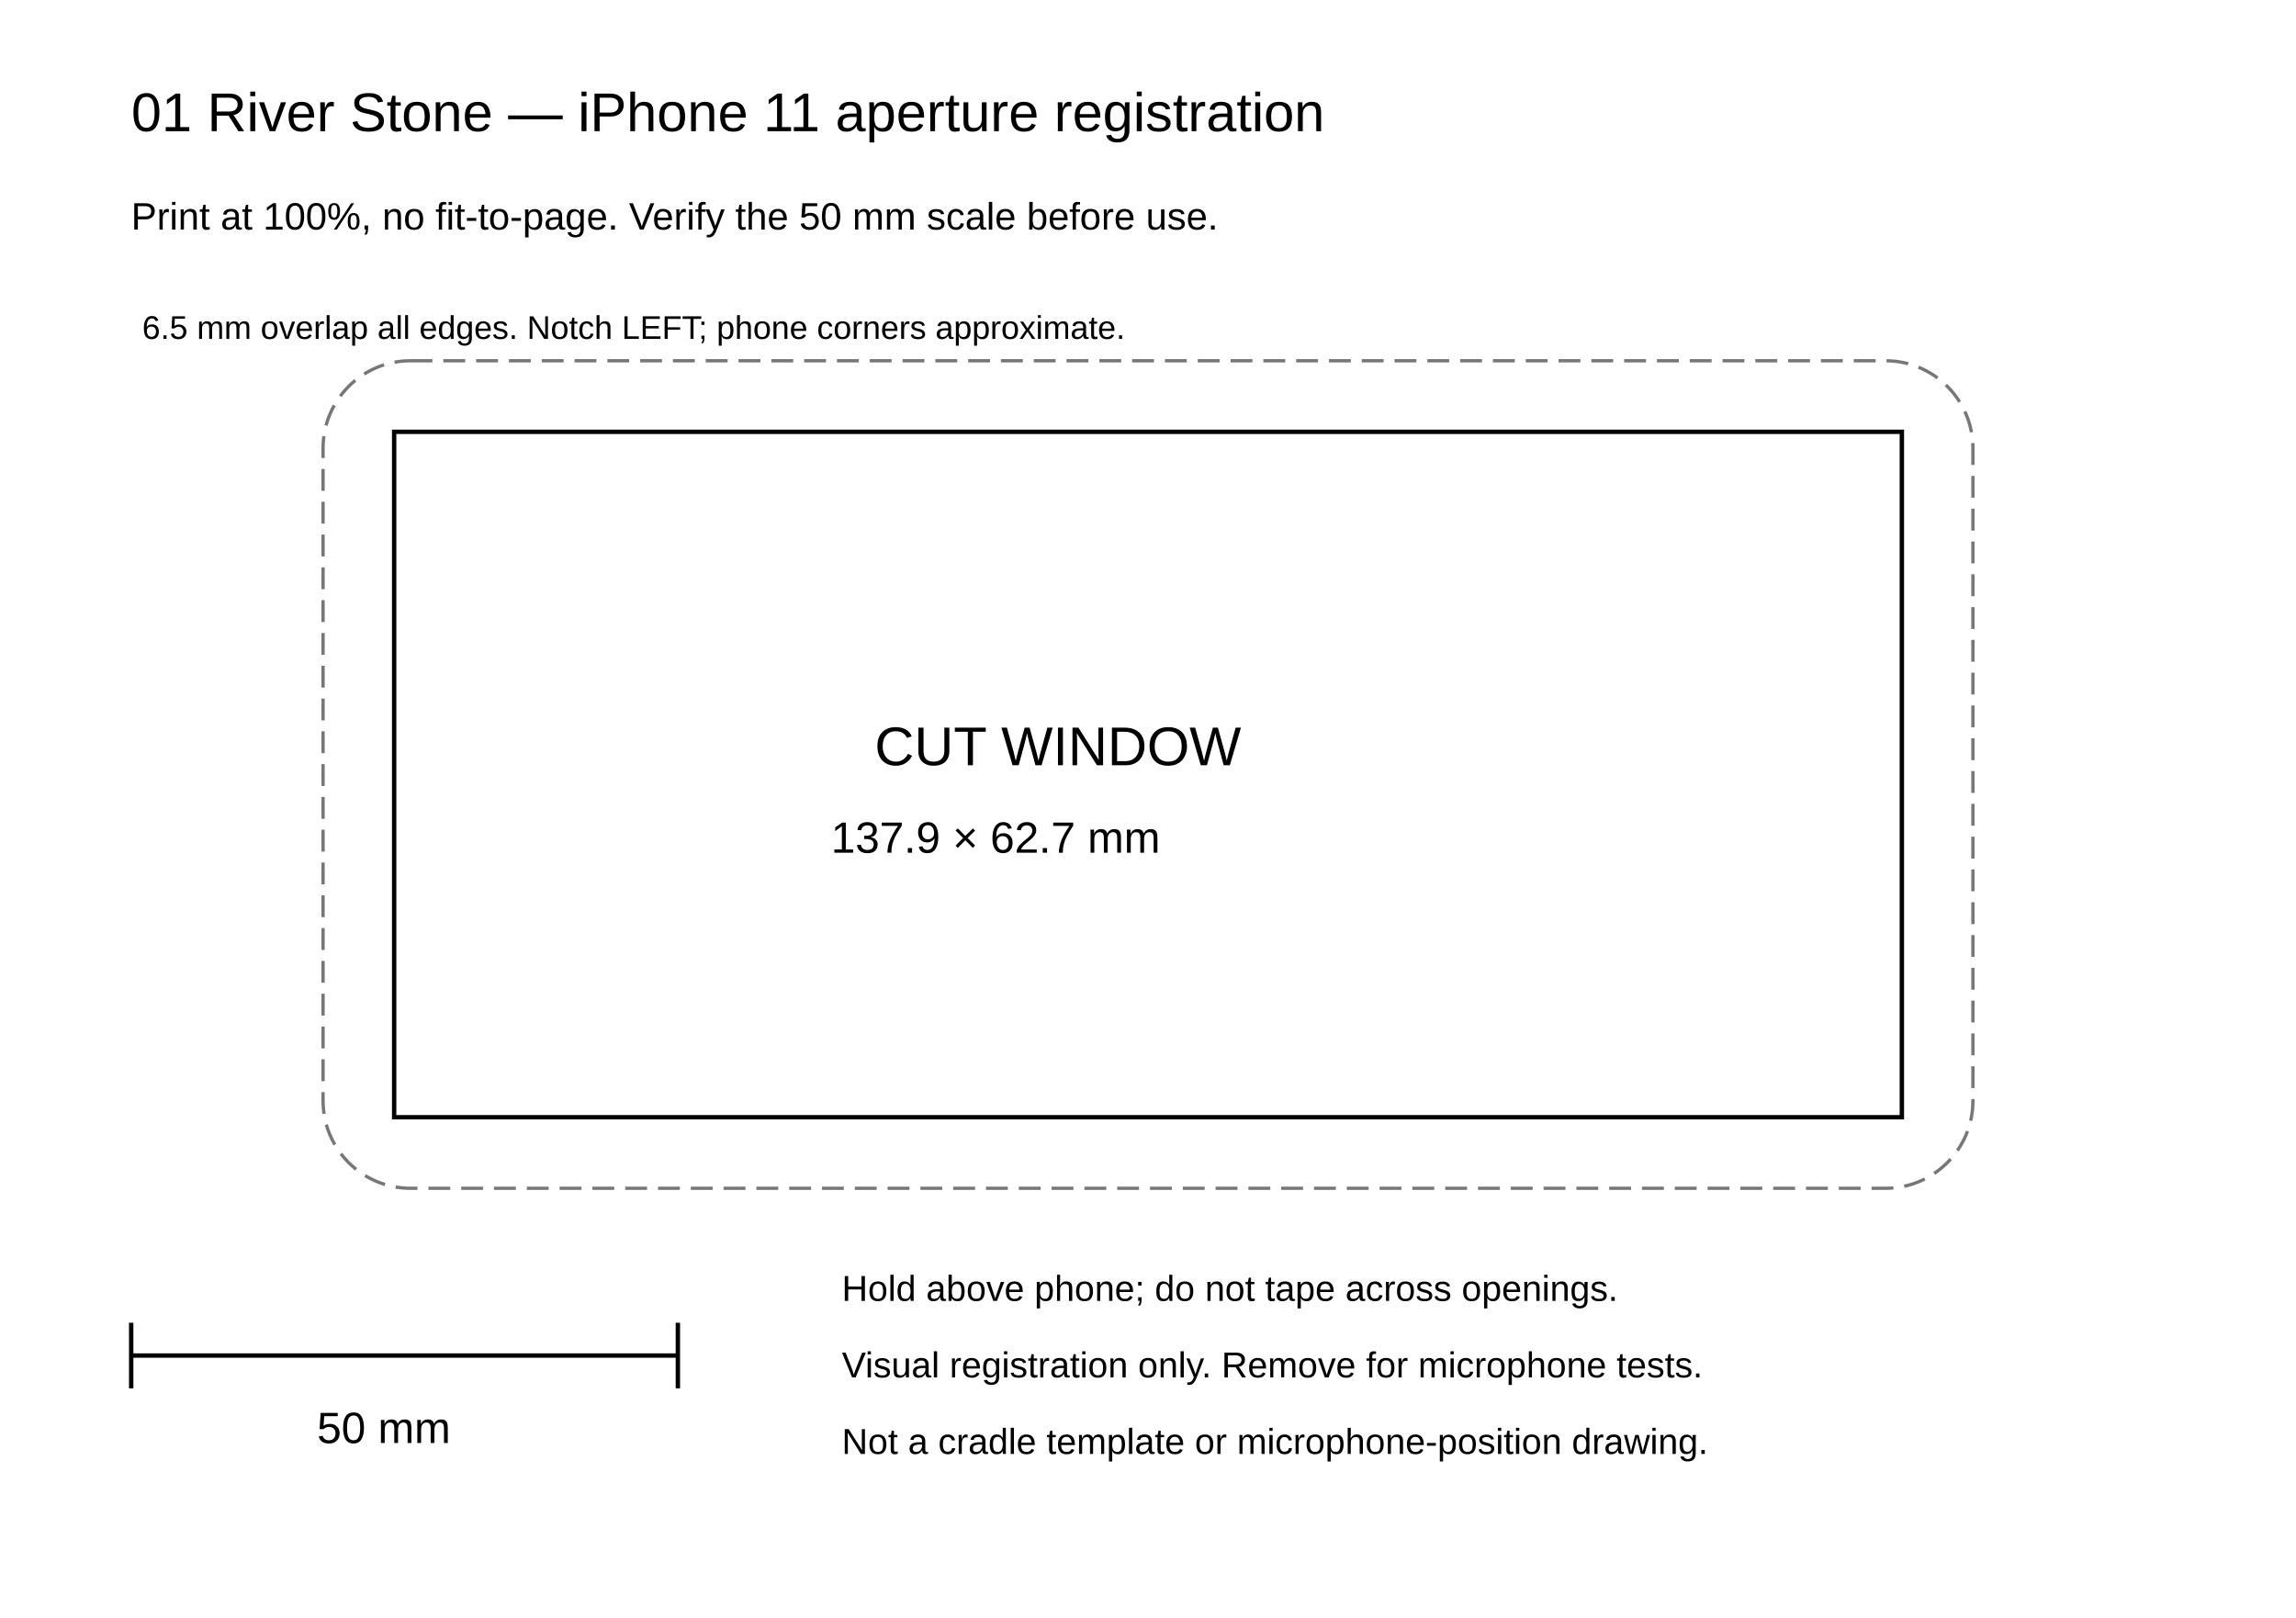
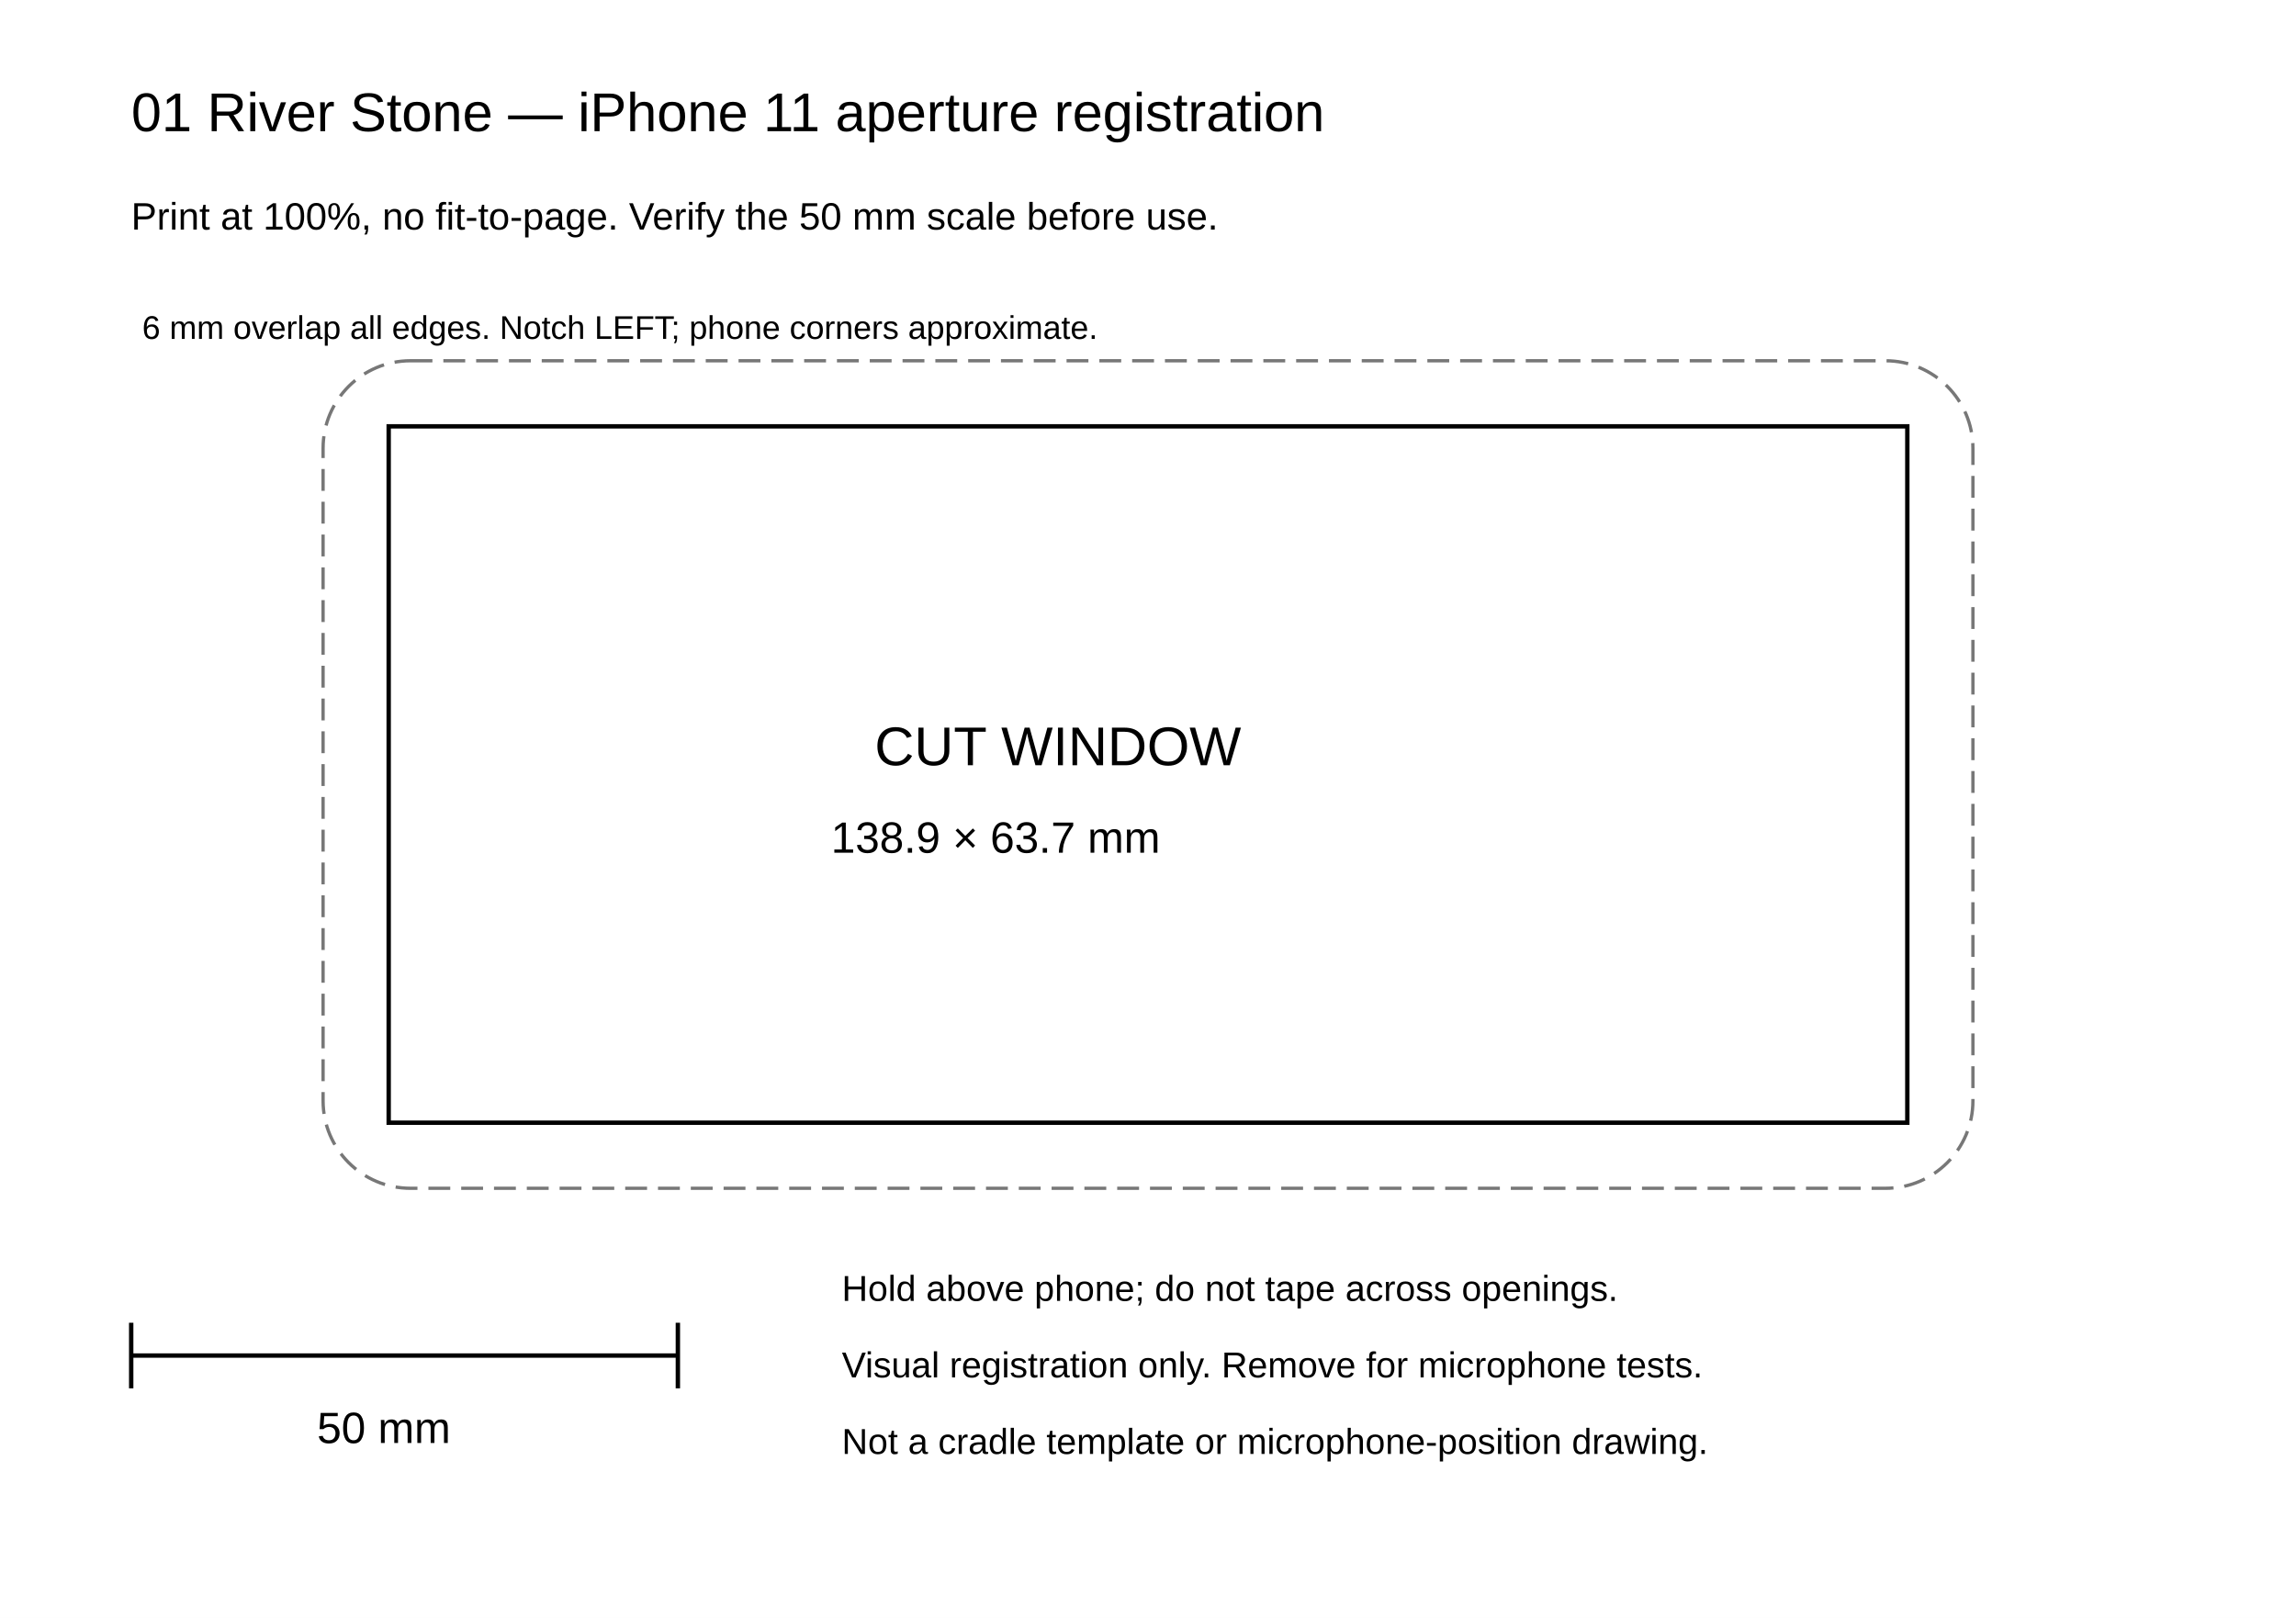
<svg xmlns="http://www.w3.org/2000/svg" width="210mm" height="148mm" viewBox="0 0 210 148">
  <rect width="210" height="148" fill="white" />
  <g font-family="Arial" fill="black">
    <text x="12" y="12" font-size="5">01 River Stone — iPhone 11 aperture registration</text>
    <text x="12" y="21" font-size="3.5">Print at 100%, no fit-to-page. Verify the 50 mm scale before use.</text>
    <rect x="29.55" y="33" width="150.9" height="75.7" rx="8" fill="none" stroke="#777" stroke-width=".3" stroke-dasharray="2 1" />
-     <rect x="36.05" y="39.5" width="137.9" height="62.7" fill="none" stroke="black" stroke-width=".4" />
+     <rect x="35.55" y="39" width="138.9" height="63.7" fill="none" stroke="black" stroke-width=".4" />
    <text x="80" y="70" font-size="5">CUT WINDOW</text>
-     <text x="76" y="78" font-size="4">137.9 × 62.7 mm</text>
-     <text x="13" y="31" font-size="3">6.5 mm overlap all edges. Notch LEFT; phone corners approximate.</text>
+     <text x="76" y="78" font-size="4">138.9 × 63.7 mm</text>
+     <text x="13" y="31" font-size="3">6 mm overlap all edges. Notch LEFT; phone corners approximate.</text>
    <path d="M12 124 H62 M12 121 V127 M62 121 V127" stroke="black" stroke-width=".4" />
    <text x="29" y="132" font-size="4">50 mm</text>
    <text x="77" y="119" font-size="3.3">Hold above phone; do not tape across openings.</text>
    <text x="77" y="126" font-size="3.3">Visual registration only. Remove for microphone tests.</text>
    <text x="77" y="133" font-size="3.3">Not a cradle template or microphone-position drawing.</text>
  </g>
</svg>
